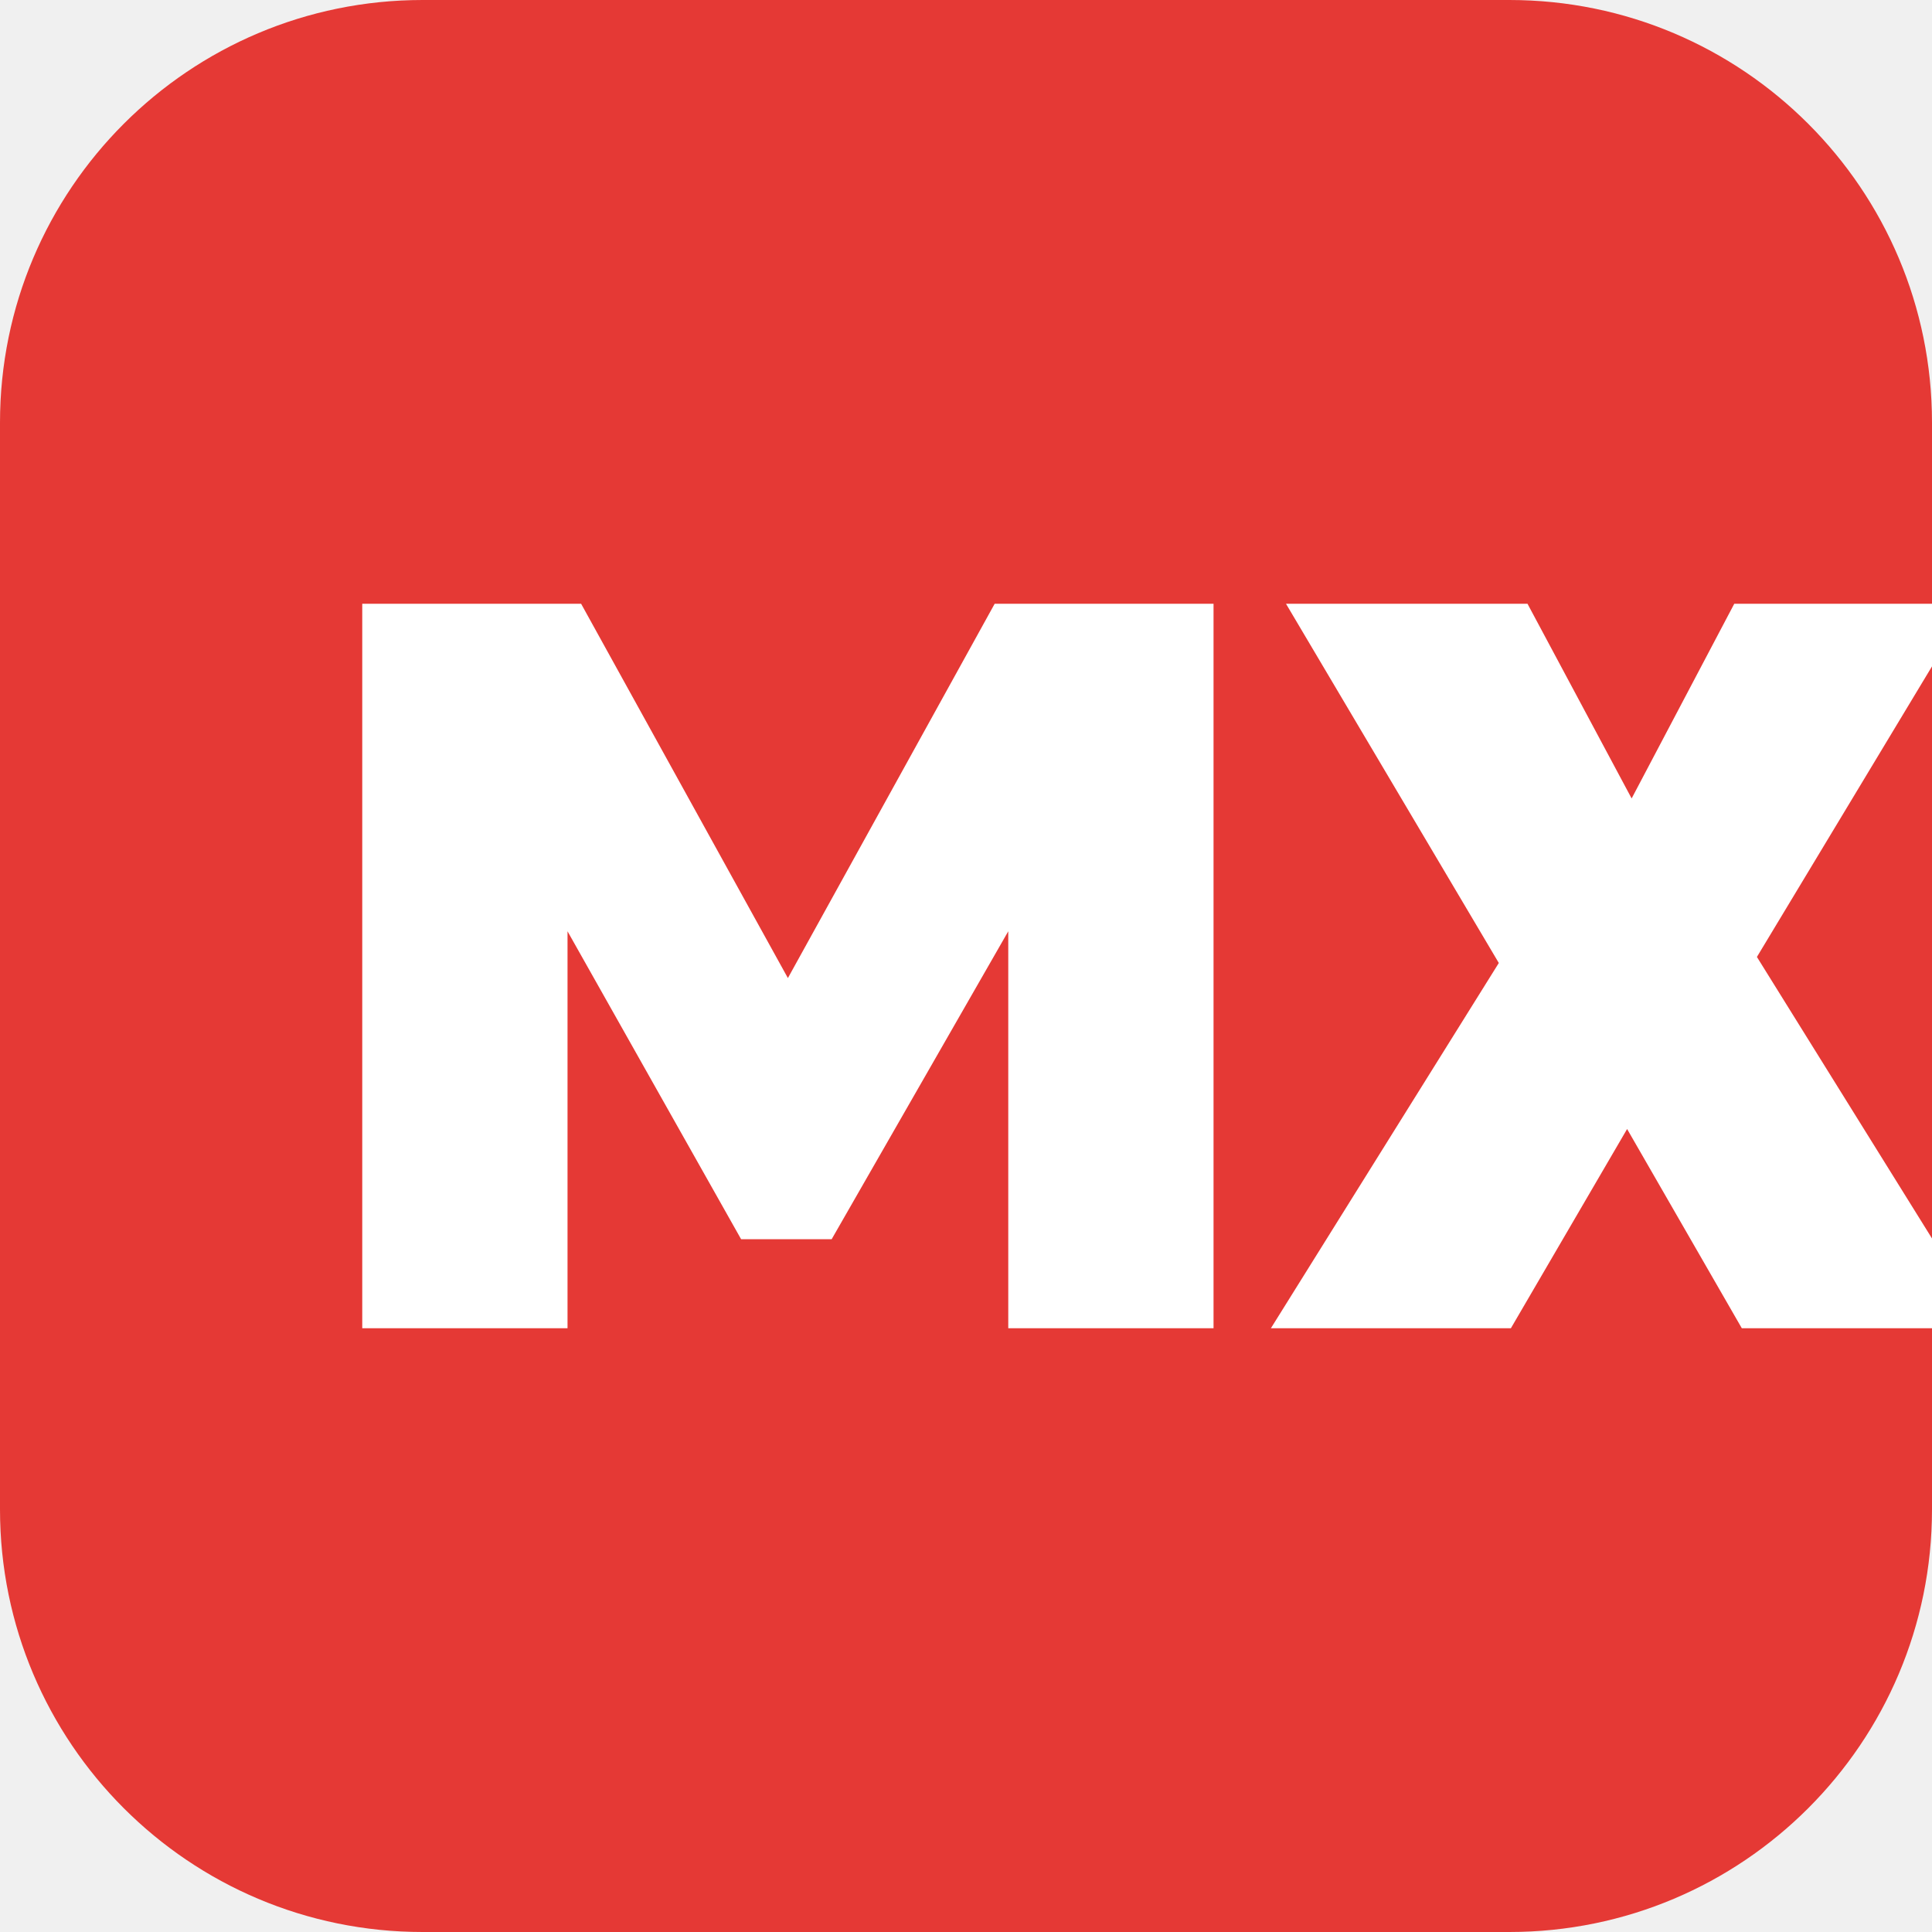
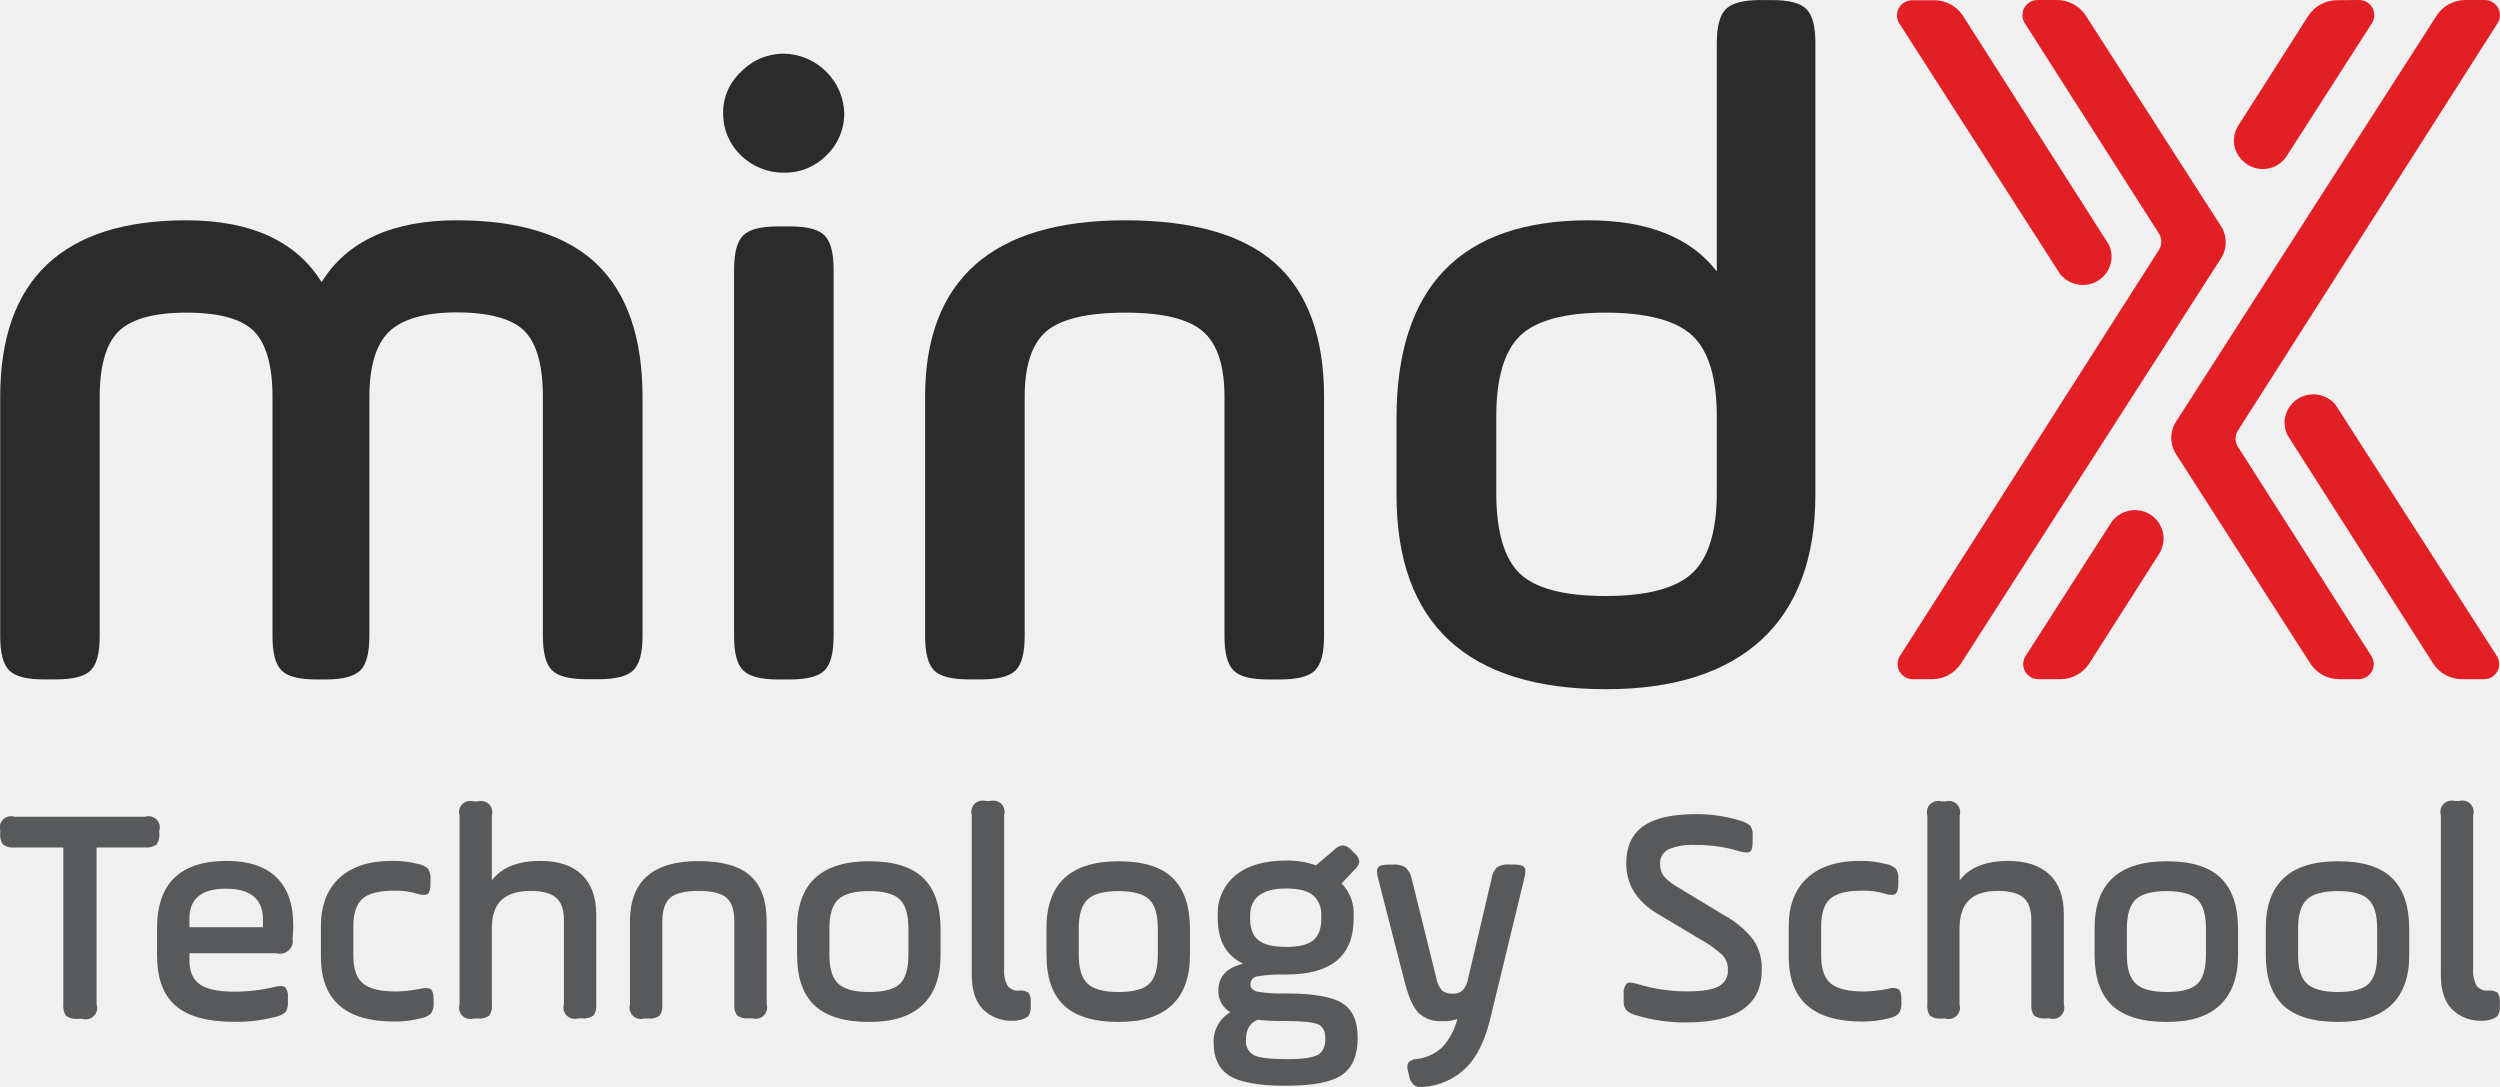
- <svg xmlns="http://www.w3.org/2000/svg" width="128" height="128" viewBox="0 0 128 128" fill="none">
-   <rect width="128" height="128" rx="28" fill="#E53935" />
-   <path d="M24 88V40H38.5L52.2 64.8L65.9 40H80.4V88H66.8V61.7L55.1 82.1H49.1L37.6 61.7V88H24Z" fill="white" />
-   <path d="M84.2 88L99.3 63.8L85.2 40H101.2L108.1 52.9L114.9 40H130.5L116.4 63.4L131.7 88H115.4L107.8 74.8L100.1 88H84.2Z" fill="white" />
+ <svg xmlns="http://www.w3.org/2000/svg" width="92" height="40" viewBox="0 0 92 40" fill="none">
+   <g clip-path="url(#clip0_1876_3081)">
+     <path d="M0.009 30.672V30.569C-0.013 30.497 -0.015 30.421 0.004 30.349C0.022 30.277 0.06 30.21 0.113 30.158C0.167 30.105 0.233 30.068 0.306 30.049C0.379 30.031 0.456 30.033 0.528 30.055H5.343C5.415 30.032 5.492 30.03 5.565 30.048C5.639 30.066 5.706 30.103 5.759 30.156C5.813 30.209 5.85 30.276 5.869 30.348C5.887 30.421 5.884 30.497 5.862 30.569V30.672C5.879 30.817 5.843 30.963 5.759 31.083C5.637 31.166 5.489 31.203 5.343 31.186H3.554V36.956C3.58 37.029 3.584 37.109 3.567 37.185C3.549 37.261 3.511 37.331 3.455 37.386C3.4 37.442 3.33 37.481 3.254 37.5C3.177 37.518 3.097 37.515 3.022 37.491H2.86C2.71 37.509 2.559 37.472 2.434 37.388C2.348 37.264 2.311 37.114 2.33 36.965V31.186H0.527C0.38 31.203 0.233 31.166 0.112 31.083C0.027 30.963 -0.009 30.817 0.009 30.672Z" fill="#58595B" />
+     <path d="M10.792 34.053C10.792 34.084 10.792 34.252 10.768 34.555C10.781 34.632 10.775 34.711 10.749 34.785C10.723 34.859 10.679 34.925 10.62 34.977C10.562 35.03 10.491 35.067 10.414 35.085C10.337 35.103 10.257 35.102 10.181 35.081H6.971V35.333C6.971 35.752 7.099 36.047 7.357 36.225C7.615 36.404 8.037 36.493 8.619 36.493C9.125 36.494 9.63 36.434 10.121 36.315C10.301 36.27 10.431 36.275 10.496 36.332C10.577 36.443 10.612 36.581 10.594 36.716V36.864C10.608 36.997 10.578 37.132 10.507 37.246C10.396 37.338 10.263 37.4 10.121 37.425C9.631 37.551 9.126 37.611 8.619 37.603C7.642 37.603 6.924 37.407 6.466 37.014C6.008 36.621 5.779 36.003 5.779 35.158V34.162C5.779 32.508 6.634 31.682 8.343 31.682C9.144 31.682 9.751 31.881 10.166 32.281C10.585 32.688 10.792 33.27 10.792 34.053ZM6.971 33.836V34.121H9.676V33.836C9.676 33.083 9.222 32.705 8.314 32.704C7.407 32.703 6.959 33.08 6.971 33.836Z" fill="#58595B" />
+     <path d="M11.809 35.206V34.087C11.809 33.319 12.038 32.724 12.496 32.303C12.954 31.881 13.615 31.674 14.479 31.68C14.783 31.679 15.086 31.717 15.38 31.794C15.521 31.814 15.652 31.876 15.755 31.973C15.825 32.092 15.855 32.23 15.842 32.367V32.515C15.842 32.713 15.808 32.838 15.739 32.892C15.671 32.945 15.543 32.945 15.357 32.892C15.081 32.805 14.792 32.767 14.502 32.777C13.949 32.777 13.561 32.877 13.338 33.075C13.114 33.273 13.002 33.611 13.002 34.091V35.162C13.002 35.658 13.122 36.003 13.363 36.197C13.603 36.391 14.013 36.487 14.592 36.487C14.891 36.48 15.189 36.445 15.482 36.384C15.662 36.346 15.792 36.354 15.857 36.407C15.921 36.461 15.956 36.586 15.956 36.773V36.91C15.969 37.048 15.934 37.185 15.857 37.3C15.748 37.395 15.614 37.457 15.471 37.478C15.165 37.555 14.85 37.593 14.535 37.592C12.717 37.602 11.809 36.806 11.809 35.206Z" fill="#58595B" />
+     <path d="M16.911 36.966V30.006C16.889 29.935 16.887 29.858 16.905 29.786C16.923 29.713 16.961 29.647 17.014 29.594C17.067 29.541 17.135 29.503 17.208 29.486C17.282 29.468 17.358 29.47 17.431 29.492H17.58C17.652 29.471 17.729 29.469 17.802 29.487C17.875 29.505 17.942 29.543 17.995 29.595C18.049 29.648 18.087 29.714 18.105 29.787C18.123 29.859 18.121 29.935 18.1 30.006V32.396C18.46 31.92 19.057 31.682 19.89 31.682C20.543 31.682 21.048 31.848 21.401 32.18C21.754 32.512 21.942 33.004 21.942 33.659V36.961C21.96 37.106 21.923 37.253 21.837 37.373C21.717 37.457 21.569 37.493 21.423 37.477H21.273C21.201 37.498 21.124 37.5 21.05 37.481C20.977 37.463 20.91 37.426 20.857 37.373C20.803 37.32 20.765 37.254 20.747 37.181C20.728 37.108 20.73 37.032 20.752 36.961V33.847C20.752 33.473 20.656 33.203 20.463 33.036C20.271 32.87 19.96 32.786 19.529 32.785C19.049 32.785 18.688 32.899 18.448 33.127C18.207 33.356 18.092 33.722 18.101 34.225V36.966C18.12 37.112 18.082 37.259 17.997 37.378C17.876 37.462 17.729 37.499 17.582 37.482H17.432C17.36 37.504 17.283 37.505 17.21 37.487C17.137 37.469 17.07 37.431 17.016 37.379C16.963 37.325 16.925 37.259 16.907 37.186C16.889 37.114 16.891 37.038 16.913 36.966H16.911Z" fill="#58595B" />
+     <path d="M24.373 33.904V36.966C24.391 37.112 24.354 37.259 24.268 37.379C24.147 37.462 24 37.499 23.853 37.482H23.702C23.63 37.503 23.553 37.505 23.48 37.486C23.407 37.468 23.34 37.43 23.287 37.377C23.234 37.325 23.196 37.258 23.178 37.186C23.159 37.114 23.161 37.038 23.183 36.966V33.904C23.183 32.426 24.024 31.688 25.707 31.688C26.569 31.688 27.202 31.866 27.605 32.223C28.009 32.58 28.212 33.138 28.213 33.897V36.959C28.235 37.031 28.237 37.107 28.218 37.179C28.2 37.252 28.162 37.318 28.108 37.371C28.055 37.424 27.988 37.462 27.915 37.48C27.841 37.498 27.765 37.496 27.692 37.475H27.542C27.396 37.492 27.248 37.455 27.128 37.371C27.042 37.252 27.005 37.105 27.023 36.959V33.904C27.023 33.493 26.927 33.204 26.735 33.037C26.542 32.869 26.2 32.785 25.707 32.785C25.208 32.785 24.862 32.869 24.668 33.037C24.475 33.204 24.376 33.493 24.373 33.904Z" fill="#58595B" />
+     <path d="M31.988 37.607C31.079 37.607 30.41 37.405 29.979 37.002C29.547 36.597 29.332 35.977 29.332 35.139V34.162C29.332 32.517 30.217 31.694 31.988 31.694C32.888 31.694 33.549 31.898 33.971 32.306C34.393 32.715 34.607 33.333 34.613 34.162V35.146C34.613 35.954 34.391 36.567 33.948 36.986C33.504 37.404 32.851 37.611 31.988 37.607ZM33.43 35.139V34.162C33.43 33.661 33.324 33.306 33.113 33.101C32.902 32.895 32.525 32.792 31.988 32.792C31.451 32.792 31.059 32.895 30.845 33.101C30.63 33.306 30.522 33.661 30.522 34.162V35.146C30.522 35.642 30.628 35.992 30.845 36.197C31.061 36.402 31.442 36.506 31.988 36.506C32.534 36.506 32.911 36.404 33.118 36.202C33.326 36.001 33.43 35.642 33.43 35.139Z" fill="#58595B" />
+     <path d="M35.762 35.881V29.992C35.74 29.921 35.738 29.844 35.757 29.772C35.775 29.699 35.813 29.633 35.867 29.58C35.92 29.527 35.987 29.49 36.061 29.472C36.134 29.454 36.211 29.456 36.283 29.478H36.433C36.505 29.457 36.582 29.455 36.655 29.473C36.728 29.491 36.795 29.529 36.848 29.581C36.901 29.634 36.939 29.7 36.958 29.773C36.976 29.845 36.974 29.921 36.952 29.992V35.648C36.934 35.865 36.977 36.082 37.078 36.276C37.127 36.338 37.19 36.387 37.263 36.418C37.336 36.45 37.416 36.462 37.495 36.454C37.621 36.438 37.749 36.467 37.855 36.535C37.92 36.649 37.946 36.781 37.929 36.911V37.025C37.944 37.156 37.912 37.287 37.837 37.397C37.728 37.482 37.596 37.535 37.457 37.55C37.404 37.562 37.349 37.566 37.295 37.562C37.086 37.575 36.878 37.543 36.683 37.469C36.488 37.395 36.311 37.281 36.164 37.134C35.896 36.856 35.762 36.438 35.762 35.881Z" fill="#58595B" />
+     <path d="M41.166 37.607C40.257 37.607 39.587 37.405 39.157 37.002C38.726 36.597 38.51 35.977 38.51 35.139V34.162C38.51 32.517 39.395 31.694 41.166 31.694C42.066 31.694 42.727 31.898 43.149 32.306C43.571 32.715 43.785 33.333 43.791 34.162V35.146C43.791 35.954 43.57 36.567 43.127 36.986C42.685 37.404 42.031 37.611 41.166 37.607ZM42.608 35.139V34.162C42.608 33.661 42.504 33.306 42.291 33.101C42.078 32.895 41.705 32.792 41.166 32.792C40.627 32.792 40.237 32.895 40.023 33.101C39.808 33.306 39.698 33.654 39.698 34.162V35.146C39.698 35.642 39.804 35.992 40.021 36.197C40.237 36.402 40.618 36.506 41.164 36.506C41.71 36.506 42.087 36.404 42.294 36.202C42.502 36.001 42.608 35.642 42.608 35.139Z" fill="#58595B" />
+     <path d="M49.813 33.711V33.806C49.813 35.179 48.986 35.865 47.331 35.863C46.972 35.849 46.612 35.871 46.258 35.931C46.188 35.943 46.124 35.98 46.08 36.035C46.035 36.09 46.012 36.159 46.014 36.229C46.014 36.358 46.099 36.445 46.269 36.492C46.619 36.551 46.975 36.574 47.331 36.559C48.324 36.559 49.012 36.678 49.397 36.916C49.774 37.154 49.963 37.575 49.963 38.185C49.963 38.832 49.771 39.289 49.386 39.556C49.002 39.822 48.316 39.956 47.331 39.956C46.316 39.956 45.616 39.83 45.23 39.579C44.851 39.327 44.664 38.935 44.664 38.403C44.648 38.173 44.697 37.944 44.805 37.74C44.913 37.537 45.076 37.366 45.275 37.248C45.135 37.168 45.02 37.05 44.943 36.909C44.865 36.768 44.829 36.609 44.837 36.449C44.837 35.938 45.141 35.611 45.749 35.465C45.126 35.169 44.814 34.613 44.814 33.797V33.695C44.799 33.412 44.851 33.13 44.966 32.871C45.082 32.612 45.257 32.383 45.477 32.203C45.921 31.846 46.538 31.668 47.331 31.668C47.704 31.66 48.076 31.72 48.427 31.846L49.085 31.286C49.171 31.191 49.288 31.128 49.415 31.107C49.539 31.126 49.653 31.19 49.732 31.286L49.835 31.389C49.933 31.467 50.001 31.576 50.026 31.698C50.01 31.82 49.945 31.931 49.846 32.007L49.372 32.51C49.526 32.669 49.645 32.858 49.721 33.064C49.797 33.271 49.829 33.492 49.813 33.711ZM47.331 37.573C46.98 37.581 46.628 37.565 46.279 37.527C45.995 37.646 45.852 37.889 45.852 38.258C45.838 38.373 45.859 38.49 45.913 38.593C45.966 38.696 46.05 38.78 46.153 38.835C46.353 38.931 46.746 38.977 47.331 38.977C47.915 38.977 48.274 38.929 48.474 38.829C48.674 38.729 48.773 38.533 48.773 38.235C48.773 37.937 48.678 37.762 48.485 37.687C48.292 37.612 47.915 37.573 47.331 37.573ZM48.623 33.806V33.704C48.635 33.562 48.613 33.42 48.56 33.288C48.507 33.157 48.424 33.039 48.317 32.944C48.114 32.78 47.785 32.697 47.331 32.697C46.446 32.697 46.004 33.033 46.004 33.704V33.806C46.004 34.163 46.105 34.438 46.308 34.6C46.512 34.762 46.849 34.846 47.331 34.846C47.812 34.846 48.133 34.764 48.33 34.6C48.526 34.436 48.623 34.179 48.623 33.806Z" fill="#58595B" />
+     <path d="M51.948 32.328L52.86 36.008C52.886 36.172 52.958 36.326 53.068 36.452C53.188 36.539 53.336 36.58 53.484 36.566C53.547 36.57 53.611 36.56 53.67 36.539C53.73 36.517 53.784 36.484 53.83 36.441C53.934 36.317 54.002 36.167 54.027 36.008L54.892 32.328C54.912 32.173 54.981 32.029 55.089 31.916C55.224 31.835 55.381 31.799 55.538 31.814H55.689C55.904 31.814 56.039 31.848 56.093 31.916C56.147 31.983 56.147 32.123 56.093 32.328L54.844 37.482C54.653 38.281 54.358 38.883 53.96 39.286C53.536 39.706 52.972 39.96 52.373 40C52.255 40.022 52.133 39.997 52.033 39.932C51.932 39.837 51.868 39.711 51.852 39.575L51.818 39.427C51.797 39.375 51.788 39.319 51.789 39.263C51.791 39.208 51.805 39.153 51.829 39.102C51.911 39.02 52.023 38.972 52.141 38.97C52.492 38.932 52.822 38.779 53.077 38.536C53.346 38.241 53.537 37.883 53.63 37.496C53.458 37.563 53.273 37.59 53.089 37.576C52.925 37.59 52.76 37.569 52.604 37.515C52.449 37.461 52.307 37.375 52.188 37.262C51.991 37.052 51.827 36.67 51.686 36.113L50.716 32.331C50.662 32.126 50.662 31.988 50.716 31.919C50.77 31.851 50.897 31.817 51.12 31.817H51.27C51.427 31.802 51.585 31.838 51.721 31.919C51.836 32.03 51.915 32.172 51.948 32.328Z" fill="#58595B" />
+     <path d="M59.752 36.774V36.595C59.733 36.455 59.77 36.314 59.856 36.201C59.925 36.144 60.049 36.146 60.226 36.201C60.831 36.39 61.462 36.485 62.096 36.483C62.627 36.483 63.008 36.423 63.239 36.304C63.351 36.246 63.444 36.157 63.505 36.047C63.567 35.937 63.595 35.812 63.585 35.687C63.59 35.587 63.575 35.486 63.539 35.392C63.503 35.298 63.448 35.212 63.378 35.139C63.139 34.923 62.875 34.734 62.592 34.579L61 33.628C60.23 33.171 59.846 32.55 59.846 31.766C59.846 31.156 60.053 30.703 60.468 30.406C60.882 30.11 61.526 29.961 62.397 29.96C62.941 29.955 63.482 30.032 64.002 30.189C64.15 30.22 64.289 30.287 64.406 30.383C64.479 30.495 64.511 30.628 64.498 30.76V30.951C64.498 31.156 64.469 31.284 64.411 31.334C64.353 31.384 64.231 31.381 64.036 31.334C63.506 31.169 62.953 31.088 62.397 31.095C62.056 31.073 61.715 31.128 61.398 31.256C61.298 31.307 61.216 31.387 61.162 31.484C61.107 31.582 61.083 31.693 61.092 31.804C61.087 31.969 61.14 32.13 61.241 32.261C61.409 32.434 61.604 32.581 61.818 32.694L63.459 33.688C63.87 33.912 64.231 34.215 64.521 34.581C64.74 34.911 64.849 35.3 64.833 35.694C64.833 36.98 63.913 37.624 62.072 37.625C61.443 37.633 60.816 37.544 60.214 37.363C60.074 37.33 59.945 37.263 59.839 37.168C59.765 37.05 59.734 36.911 59.752 36.774Z" fill="#58595B" />
+     <path d="M65.825 35.206V34.087C65.825 33.319 66.054 32.724 66.512 32.303C66.97 31.881 67.631 31.674 68.496 31.68C68.8 31.679 69.103 31.717 69.397 31.794C69.538 31.814 69.668 31.876 69.772 31.973C69.842 32.092 69.872 32.23 69.859 32.367V32.515C69.859 32.713 69.824 32.838 69.754 32.892C69.684 32.945 69.558 32.945 69.374 32.892C69.097 32.805 68.808 32.767 68.519 32.777C67.965 32.777 67.576 32.877 67.352 33.075C67.129 33.273 67.019 33.611 67.019 34.091V35.162C67.019 35.658 67.139 36.003 67.379 36.197C67.62 36.391 68.03 36.487 68.609 36.487C68.908 36.48 69.206 36.445 69.498 36.384C69.559 36.362 69.624 36.353 69.688 36.357C69.752 36.361 69.816 36.378 69.873 36.407C69.938 36.461 69.971 36.586 69.971 36.773V36.91C69.983 37.047 69.949 37.184 69.873 37.3C69.765 37.395 69.631 37.457 69.487 37.478C69.181 37.555 68.867 37.593 68.551 37.592C66.735 37.602 65.826 36.806 65.825 35.206Z" fill="#58595B" />
+     <path d="M70.927 36.966V30.006C70.905 29.935 70.903 29.859 70.922 29.787C70.94 29.714 70.978 29.648 71.031 29.595C71.085 29.543 71.151 29.505 71.224 29.487C71.297 29.469 71.374 29.471 71.446 29.492H71.598C71.67 29.471 71.747 29.469 71.82 29.487C71.893 29.505 71.96 29.543 72.013 29.595C72.066 29.648 72.104 29.714 72.122 29.787C72.141 29.859 72.139 29.935 72.117 30.006V32.396C72.478 31.92 73.074 31.682 73.906 31.682C74.56 31.682 75.064 31.848 75.418 32.18C75.773 32.512 75.95 33.005 75.949 33.659V36.961C75.971 37.032 75.973 37.108 75.955 37.181C75.937 37.254 75.899 37.32 75.846 37.373C75.792 37.426 75.725 37.464 75.652 37.482C75.579 37.5 75.502 37.498 75.429 37.477H75.28C75.131 37.496 74.981 37.459 74.858 37.375C74.772 37.255 74.735 37.108 74.753 36.963V33.847C74.753 33.473 74.657 33.203 74.465 33.036C74.272 32.87 73.96 32.786 73.529 32.785C73.048 32.785 72.69 32.899 72.456 33.127C72.222 33.356 72.106 33.722 72.11 34.225V36.966C72.132 37.038 72.133 37.114 72.115 37.186C72.096 37.258 72.059 37.324 72.005 37.377C71.952 37.43 71.886 37.468 71.813 37.486C71.74 37.505 71.663 37.503 71.591 37.482H71.439C71.293 37.499 71.145 37.462 71.024 37.378C70.941 37.258 70.907 37.111 70.927 36.966Z" fill="#58595B" />
+     <path d="M79.737 37.607C78.828 37.607 78.158 37.405 77.727 37.002C77.296 36.597 77.081 35.977 77.081 35.139V34.162C77.081 32.517 77.966 31.694 79.737 31.694C80.637 31.694 81.298 31.898 81.72 32.306C82.142 32.715 82.356 33.333 82.36 34.162V35.146C82.36 35.954 82.139 36.567 81.697 36.986C81.255 37.404 80.601 37.611 79.737 37.607ZM81.179 35.139V34.162C81.179 33.661 81.073 33.306 80.862 33.101C80.651 32.895 80.274 32.792 79.737 32.792C79.2 32.792 78.808 32.895 78.594 33.101C78.379 33.306 78.269 33.661 78.269 34.162V35.146C78.269 35.642 78.377 35.992 78.594 36.197C78.81 36.401 79.191 36.504 79.737 36.506C80.284 36.506 80.661 36.404 80.868 36.202C81.074 36 81.178 35.645 81.179 35.139Z" fill="#58595B" />
+     <path d="M86.037 37.607C85.128 37.607 84.458 37.405 84.026 37.002C83.595 36.597 83.381 35.977 83.381 35.139V34.162C83.381 32.517 84.266 31.694 86.037 31.694C86.937 31.694 87.598 31.898 88.02 32.306C88.442 32.715 88.655 33.333 88.66 34.162V35.146C88.66 35.954 88.439 36.567 87.997 36.986C87.554 37.404 86.901 37.611 86.037 37.607ZM87.479 35.139V34.162C87.479 33.661 87.373 33.306 87.162 33.101C86.951 32.895 86.574 32.792 86.037 32.792C85.499 32.792 85.108 32.895 84.894 33.101C84.679 33.306 84.569 33.661 84.569 34.162V35.146C84.569 35.642 84.677 35.992 84.894 36.197C85.11 36.401 85.491 36.504 86.037 36.506C86.578 36.506 86.96 36.404 87.167 36.202C87.375 36.001 87.479 35.642 87.479 35.139Z" fill="#58595B" />
+     <path d="M89.823 35.881V29.992C89.802 29.921 89.8 29.845 89.818 29.773C89.837 29.7 89.874 29.634 89.928 29.581C89.981 29.529 90.048 29.491 90.121 29.473C90.194 29.455 90.271 29.457 90.343 29.478H90.493C90.565 29.456 90.642 29.454 90.715 29.472C90.788 29.49 90.856 29.527 90.909 29.58C90.963 29.633 91.001 29.699 91.019 29.772C91.037 29.844 91.035 29.921 91.013 29.992V35.648C90.995 35.865 91.039 36.082 91.14 36.276C91.188 36.338 91.252 36.387 91.325 36.418C91.397 36.45 91.477 36.462 91.556 36.454C91.682 36.438 91.81 36.467 91.917 36.535C91.983 36.649 92.009 36.781 91.993 36.911V37.025C92.007 37.156 91.975 37.287 91.901 37.397C91.79 37.482 91.658 37.535 91.518 37.55C91.466 37.562 91.412 37.566 91.358 37.562C91.149 37.575 90.941 37.543 90.745 37.469C90.55 37.395 90.373 37.281 90.226 37.134C89.957 36.856 89.823 36.438 89.823 35.881Z" fill="#58595B" />
+     <path d="M16.813 8.107C14.437 8.107 12.764 8.873 11.835 10.385C10.906 8.875 9.226 8.107 6.859 8.107C2.308 8.107 0.007 10.292 0.007 14.602V23.403C0.007 24.033 0.115 24.447 0.34 24.672C0.566 24.897 0.986 25.002 1.622 25.002H2.055C2.692 25.002 3.11 24.893 3.335 24.672C3.561 24.451 3.669 24.033 3.669 23.403V14.603C3.669 13.459 3.903 12.649 4.365 12.194C4.826 11.739 5.665 11.505 6.866 11.505C8.067 11.505 8.9 11.737 9.349 12.192C9.798 12.647 10.028 13.459 10.028 14.603V23.405C10.028 24.035 10.136 24.451 10.362 24.674C10.587 24.897 11.006 25.004 11.644 25.004H11.976C12.612 25.004 13.03 24.895 13.256 24.674C13.481 24.453 13.593 24.035 13.593 23.405V14.603C13.593 13.481 13.836 12.676 14.314 12.21C14.792 11.744 15.639 11.496 16.817 11.496C17.994 11.496 18.851 11.728 19.302 12.183C19.752 12.639 19.978 13.449 19.978 14.594V23.396C19.978 24.026 20.088 24.442 20.313 24.665C20.538 24.888 20.959 24.995 21.595 24.995H22.028C22.666 24.995 23.084 24.886 23.31 24.663C23.535 24.44 23.645 24.026 23.645 23.396V14.603C23.645 12.433 23.079 10.79 21.965 9.721C20.85 8.652 19.114 8.107 16.813 8.107Z" fill="#2C2B2B" />
+     <path d="M28.858 1.975C28.564 1.973 28.273 2.03 28.002 2.143C27.731 2.256 27.486 2.422 27.282 2.632C27.067 2.826 26.896 3.064 26.781 3.328C26.665 3.593 26.607 3.879 26.611 4.167C26.609 4.459 26.667 4.748 26.782 5.017C26.897 5.286 27.066 5.528 27.279 5.73C27.7 6.136 28.267 6.361 28.855 6.355C29.142 6.36 29.427 6.307 29.693 6.199C29.959 6.091 30.2 5.931 30.402 5.728C30.615 5.527 30.784 5.284 30.898 5.015C31.013 4.746 31.071 4.457 31.069 4.165C31.053 3.589 30.814 3.041 30.403 2.633C29.991 2.225 29.437 1.989 28.855 1.974L28.858 1.975Z" fill="#2C2B2B" />
+     <path d="M29.06 8.332H28.629C27.993 8.332 27.574 8.439 27.349 8.662C27.124 8.885 27.014 9.301 27.014 9.931V23.405C27.014 24.035 27.124 24.451 27.349 24.672C27.574 24.893 27.993 25.004 28.629 25.004H29.06C29.7 25.004 30.119 24.895 30.342 24.672C30.566 24.449 30.677 24.035 30.677 23.405V9.931C30.677 9.301 30.567 8.887 30.342 8.662C30.117 8.437 29.695 8.332 29.06 8.332Z" fill="#2C2B2B" />
+     <path d="M41.401 8.107C36.52 8.107 34.044 10.292 34.044 14.602V23.403C34.044 24.033 34.154 24.447 34.377 24.672C34.601 24.897 35.023 25.002 35.661 25.002H36.092C36.729 25.002 37.147 24.893 37.372 24.672C37.598 24.451 37.708 24.033 37.708 23.403V14.603C37.708 13.461 37.973 12.653 38.496 12.2C39.019 11.746 39.999 11.505 41.401 11.505C42.801 11.505 43.745 11.739 44.273 12.2C44.801 12.66 45.061 13.463 45.061 14.603V23.405C45.061 24.035 45.171 24.449 45.396 24.674C45.621 24.899 46.038 25.004 46.676 25.004H47.109C47.745 25.004 48.164 24.895 48.389 24.674C48.615 24.453 48.725 24.035 48.725 23.405V14.603C48.725 12.41 48.124 10.761 46.941 9.701C45.758 8.641 43.898 8.107 41.401 8.107Z" fill="#2C2B2B" />
+     <path d="M66.474 0.332C66.249 0.109 65.829 0.002 65.194 0.002H64.796C64.157 0.002 63.739 0.109 63.514 0.332C63.288 0.555 63.178 0.971 63.178 1.601V9.989C62.219 8.738 60.632 8.108 58.451 8.108C53.763 8.108 51.392 10.558 51.392 15.389V18.214C51.392 22.957 53.99 25.363 59.112 25.363C61.588 25.363 63.51 24.751 64.823 23.541C66.135 22.331 66.806 20.537 66.806 18.214V1.599C66.808 0.969 66.7 0.557 66.474 0.332ZM63.178 15.323V18.146C63.178 19.529 62.879 20.516 62.288 21.08C61.696 21.644 60.618 21.933 59.087 21.933C57.556 21.933 56.491 21.653 55.921 21.098C55.351 20.543 55.063 19.55 55.063 18.146V15.326C55.063 13.92 55.357 12.922 55.937 12.358C56.518 11.795 57.58 11.505 59.087 11.505C60.594 11.505 61.693 11.793 62.288 12.358C62.883 12.924 63.178 13.922 63.178 15.326V15.323Z" fill="#2C2B2B" />
+     <path d="M82.352 16.436L87.266 24.142C87.32 24.226 87.35 24.323 87.353 24.422C87.356 24.522 87.332 24.62 87.284 24.708C87.235 24.795 87.164 24.868 87.077 24.918C86.991 24.969 86.892 24.995 86.791 24.995H86.086C85.873 24.995 85.664 24.942 85.477 24.841C85.291 24.739 85.133 24.593 85.019 24.415L80.077 16.711C79.963 16.532 79.902 16.325 79.902 16.114C79.902 15.903 79.963 15.696 80.077 15.517L89.664 0.58C89.778 0.402 89.935 0.256 90.122 0.154C90.309 0.053 90.518 -0 90.731 1.07945e-06H91.436C91.537 5.66071e-05 91.635 0.027 91.722 0.077C91.808 0.128 91.88 0.201 91.928 0.288C91.977 0.375 92.001 0.473 91.998 0.572C91.995 0.672 91.966 0.769 91.912 0.853L82.356 15.844C82.299 15.932 82.269 16.035 82.268 16.139C82.267 16.244 82.296 16.347 82.352 16.436Z" fill="#E31F26" />
+     <path d="M77.705 9.465C77.7 9.677 77.63 9.883 77.504 10.055C77.378 10.226 77.203 10.356 77.001 10.427C76.799 10.498 76.58 10.506 76.373 10.45C76.166 10.395 75.981 10.279 75.843 10.117C75.841 10.116 75.839 10.115 75.837 10.115C75.835 10.115 75.833 10.116 75.832 10.117L69.896 0.864C69.842 0.779 69.812 0.683 69.809 0.583C69.806 0.483 69.83 0.385 69.878 0.298C69.927 0.21 69.998 0.137 70.084 0.087C70.171 0.036 70.269 0.009 70.37 0.009H71.172C71.386 0.008 71.597 0.062 71.784 0.164C71.972 0.266 72.13 0.413 72.244 0.592L77.591 8.98C77.671 9.129 77.71 9.297 77.705 9.465Z" fill="#E31F26" />
+     <path d="M79.595 19.585C79.626 19.725 79.628 19.869 79.602 20.009C79.575 20.15 79.521 20.284 79.442 20.403L76.888 24.411C76.775 24.59 76.617 24.737 76.43 24.839C76.243 24.941 76.033 24.995 75.819 24.995H75.015C74.914 24.995 74.816 24.968 74.729 24.918C74.642 24.867 74.571 24.794 74.523 24.707C74.474 24.62 74.45 24.521 74.453 24.422C74.457 24.322 74.487 24.226 74.541 24.142C75.57 22.535 77.693 19.23 77.711 19.2C77.83 19.038 77.995 18.913 78.184 18.841C78.373 18.768 78.579 18.752 78.778 18.792C78.977 18.833 79.16 18.929 79.304 19.07C79.449 19.211 79.55 19.39 79.595 19.585Z" fill="#E31F26" />
+     <path d="M86.812 1.18259e-06C86.913 -0 87.012 0.026 87.099 0.077C87.185 0.128 87.257 0.2 87.305 0.287C87.353 0.375 87.377 0.473 87.374 0.573C87.371 0.672 87.341 0.769 87.287 0.853C86.257 2.459 84.135 5.764 84.117 5.795C84.016 5.931 83.883 6.041 83.73 6.115C83.577 6.19 83.408 6.226 83.237 6.221C82.987 6.21 82.748 6.113 82.562 5.946C82.375 5.78 82.253 5.555 82.216 5.309C82.184 5.059 82.244 4.805 82.386 4.595L84.939 0.591C85.053 0.412 85.211 0.264 85.398 0.162C85.585 0.06 85.795 0.007 86.008 0.007L86.812 1.18259e-06Z" fill="#E31F26" />
+     <path d="M81.73 9.512L72.165 24.415C72.051 24.593 71.893 24.739 71.706 24.841C71.52 24.942 71.31 24.995 71.097 24.995H70.392C70.292 24.995 70.193 24.968 70.107 24.918C70.02 24.867 69.949 24.795 69.9 24.707C69.852 24.62 69.828 24.522 69.83 24.423C69.833 24.323 69.863 24.226 69.916 24.142L79.451 9.192C79.507 9.103 79.537 9 79.537 8.895C79.537 8.79 79.507 8.687 79.451 8.598L74.512 0.853C74.459 0.769 74.429 0.672 74.426 0.572C74.424 0.473 74.448 0.375 74.496 0.288C74.545 0.201 74.616 0.128 74.703 0.077C74.789 0.027 74.888 5.66071e-05 74.988 1.07945e-06H75.693C75.906 -0 76.116 0.053 76.302 0.154C76.489 0.256 76.647 0.402 76.761 0.58L81.73 8.318C81.845 8.496 81.906 8.704 81.906 8.915C81.906 9.126 81.845 9.334 81.73 9.512Z" fill="#E31F26" />
+     <path d="M91.407 24.995H90.605C90.391 24.996 90.181 24.942 89.994 24.84C89.807 24.738 89.649 24.591 89.536 24.412L84.186 16.024C84.111 15.88 84.072 15.72 84.072 15.558C84.072 15.344 84.139 15.135 84.263 14.959C84.387 14.784 84.562 14.65 84.766 14.576C84.969 14.502 85.19 14.492 85.399 14.546C85.609 14.601 85.796 14.717 85.937 14.88L91.887 24.146C91.94 24.23 91.97 24.327 91.972 24.427C91.975 24.526 91.95 24.624 91.901 24.711C91.852 24.798 91.78 24.87 91.693 24.92C91.606 24.97 91.508 24.996 91.407 24.995Z" fill="#E31F26" />
+   </g>
+   <defs>
+     <clipPath id="clip0_1876_3081">
+       <rect width="92" height="40" fill="white" />
+     </clipPath>
+   </defs>
</svg>
